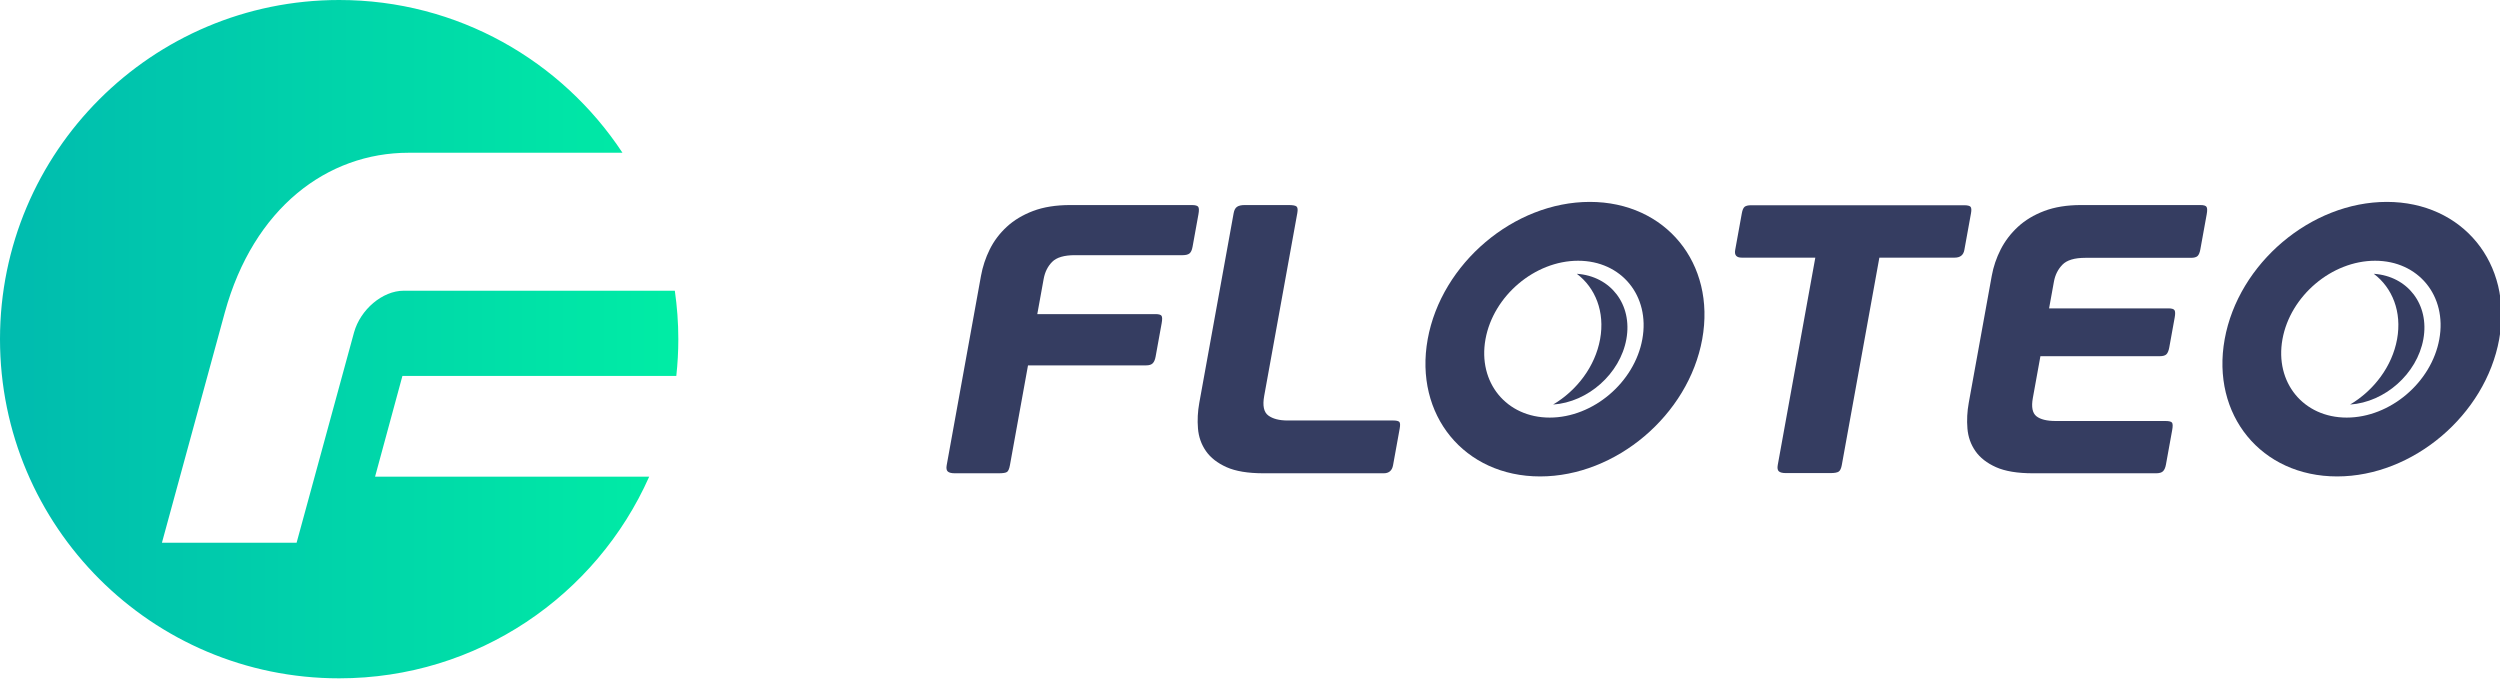
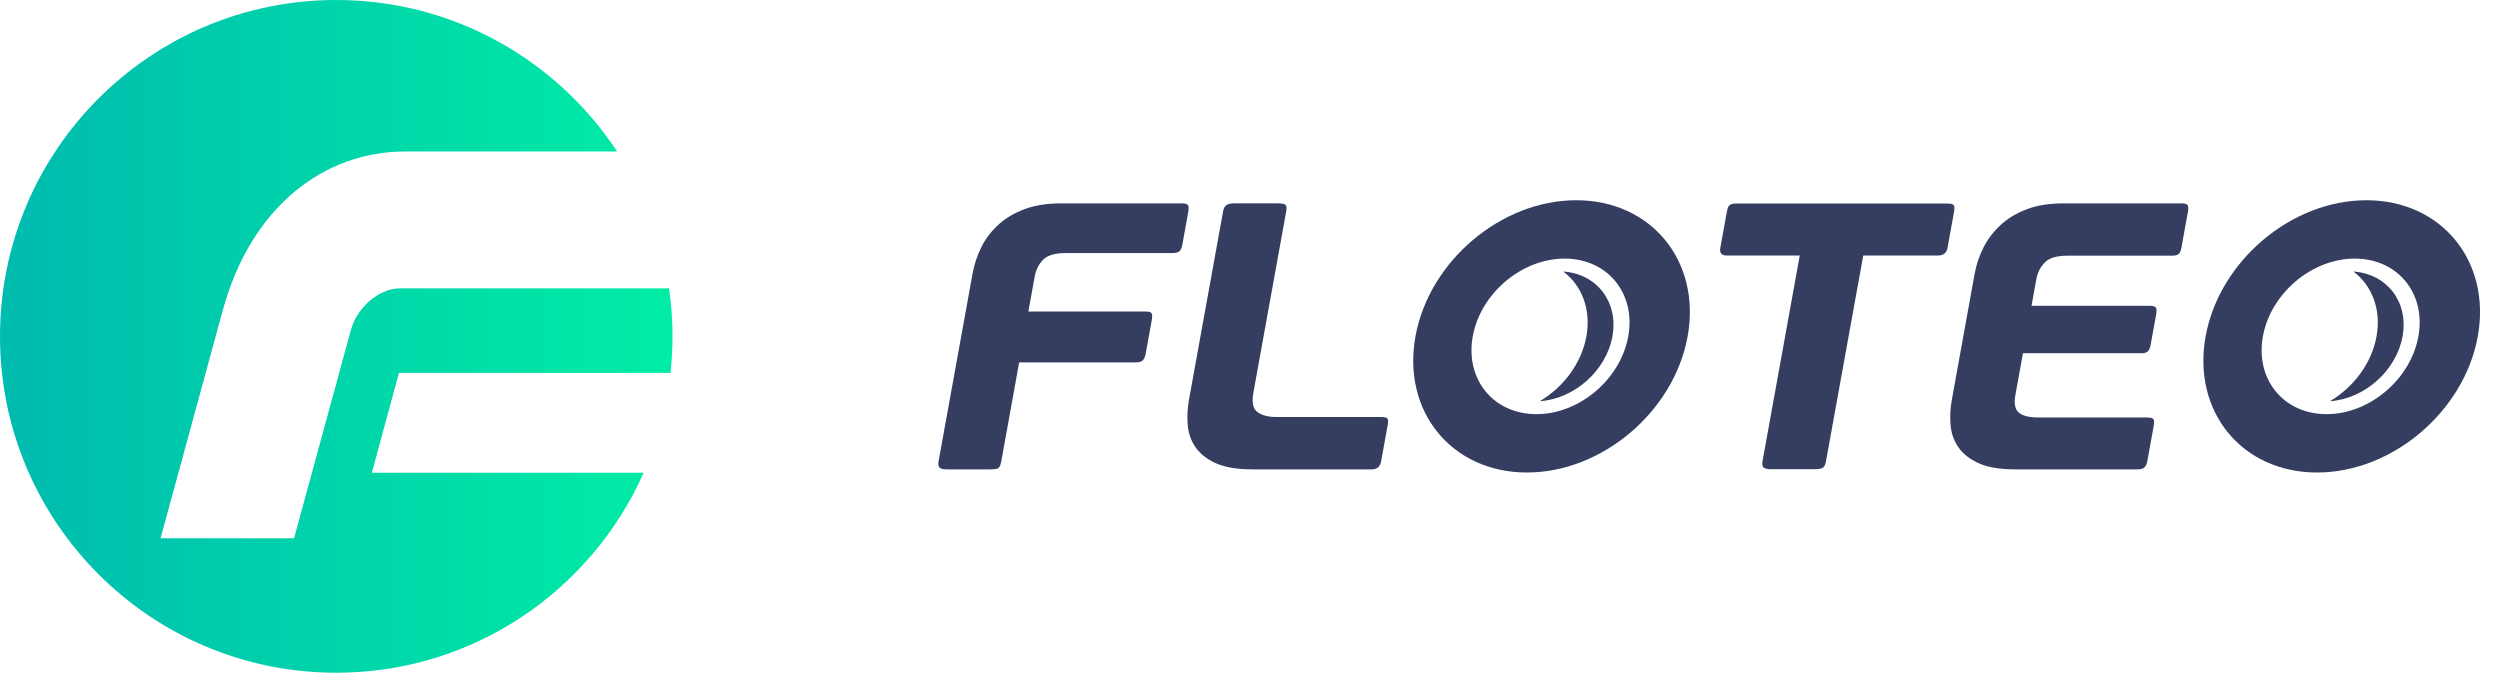
- <svg xmlns="http://www.w3.org/2000/svg" version="1.1" id="Warstwa_1" x="0px" y="0px" width="800px" height="217.065px" viewBox="0 0 800 217.065" enable-background="new 0 0 800 217.065" xml:space="preserve">
-   <g>
-     <linearGradient id="SVGID_1_" gradientUnits="userSpaceOnUse" x1="-8.472757e-005" y1="108.533" x2="217.065" y2="108.533">
-       <stop offset="0" style="stop-color:#00BBAF" />
-       <stop offset="1" style="stop-color:#00EDA5" />
+ <svg xmlns="http://www.w3.org/2000/svg" version="1.1" id="Warstwa_1" x="0px" y="0px" width="130" height="35.273" viewBox="0 0 130 35.273" enable-background="new 0 0 800 217.065" xml:space="preserve">
+   <defs id="defs42" />
+   <g id="g9" transform="scale(0.1611067,0.1611622)">
+     <linearGradient id="SVGID_1_" gradientUnits="userSpaceOnUse" x1="-8.4727573e-05" y1="108.533" x2="217.065" y2="108.533">
+       <stop offset="0" style="stop-color:#00BBAF" id="stop2" />
+       <stop offset="1" style="stop-color:#00EDA5" id="stop4" />
    </linearGradient>
-     <path fill="url(#SVGID_1_)" d="M113.283,106.41l-18.37,67.261H51.818l20.131-73.714c9.201-33.445,32.799-51.076,58.806-51.076   h68.436C179.778,19.441,146.433,0,108.532,0C48.592,0,0,48.592,0,108.532s48.592,108.533,108.532,108.533   c44.27,0,82.323-26.52,99.208-64.527h-87.719l8.753-32.239h87.645c0.417-3.867,0.645-7.789,0.645-11.767   c0-5.265-0.395-10.436-1.12-15.5h-86.788C122.433,93.033,115.312,99.033,113.283,106.41z" />
+     <path fill="url(#SVGID_1_)" d="m 113.283,106.41 -18.37,67.261 H 51.818 L 71.949,99.957 C 81.15,66.512 104.748,48.881 130.755,48.881 h 68.436 C 179.778,19.441 146.433,0 108.532,0 48.592,0 0,48.592 0,108.532 c 0,59.94 48.592,108.533 108.532,108.533 44.27,0 82.323,-26.52 99.208,-64.527 h -87.719 l 8.753,-32.239 h 87.645 c 0.417,-3.867 0.645,-7.789 0.645,-11.767 0,-5.265 -0.395,-10.436 -1.12,-15.5 h -86.788 c -6.723,0.001 -13.844,6.001 -15.873,13.378 z" id="path7" style="fill:url(#SVGID_1_)" />
  </g>
-   <path fill="#353d61" d="M322.253,151.02c-0.41,0.288-1.279,0.429-2.606,0.429h-14.108c-1.067,0-1.81-0.185-2.232-0.551  c-0.422-0.366-0.544-1.04-0.367-2.021l10.978-60.61c0.532-2.938,1.464-5.754,2.795-8.448c1.331-2.694,3.141-5.101,5.436-7.224  c2.291-2.123,5.103-3.817,8.439-5.081s7.307-1.898,11.924-1.898h38.863c1.154,0,1.85,0.205,2.087,0.61  c0.237,0.41,0.25,1.186,0.043,2.328l-1.885,10.41c-0.192,1.06-0.518,1.772-0.987,2.143c-0.464,0.366-1.186,0.547-2.163,0.547  h-34.471c-3.458,0-5.896,0.717-7.309,2.147c-1.412,1.426-2.316,3.242-2.716,5.447l-2.04,11.265h37.799  c1.063,0,1.715,0.185,1.96,0.551s0.258,1.162,0.036,2.387l-1.93,10.655c-0.178,0.981-0.489,1.698-0.919,2.141  c-0.44,0.449-1.146,0.674-2.119,0.674h-37.799l-5.788,31.958C322.965,150.024,322.655,150.736,322.253,151.02z" />
-   <path fill="#353d61" d="M392.492,149.492c-2.914-1.308-5.109-3.021-6.587-5.144s-2.331-4.529-2.552-7.224  c-0.225-2.694-0.084-5.427,0.419-8.204l11-60.732c0.178-0.981,0.544-1.654,1.099-2.021c0.555-0.37,1.364-0.551,2.432-0.551h14.108  c1.327,0,2.164,0.165,2.507,0.488c0.339,0.327,0.413,1.024,0.221,2.084l-10.602,58.535c-0.562,3.104-0.12,5.183,1.331,6.243  c1.446,1.063,3.505,1.591,6.167,1.591h33.806c0.973,0,1.612,0.146,1.919,0.429c0.298,0.288,0.351,1,0.144,2.143l-2.128,11.749  c-0.31,1.713-1.313,2.572-2.994,2.572h-38.465C399.345,151.449,395.403,150.796,392.492,149.492z" />
-   <path fill="#353d61" d="M625.487,82.445h-24.089l-12.022,66.371c-0.193,1.063-0.519,1.757-0.976,2.084  c-0.461,0.327-1.353,0.488-2.684,0.488h-14.242c-1.063,0-1.81-0.185-2.228-0.551c-0.422-0.366-0.544-1.04-0.367-2.021l12.022-66.371  h-23.557c-1.69,0-2.382-0.811-2.086-2.446l2.128-11.75c0.192-1.06,0.491-1.757,0.909-2.084c0.409-0.323,1.105-0.488,2.085-0.488  h68.143c1.063,0,1.742,0.165,2.042,0.488c0.291,0.327,0.346,1.024,0.154,2.084l-2.128,11.75  C628.296,81.633,627.259,82.445,625.487,82.445z" />
-   <path fill="#353d61" d="M692.19,150.776c-0.436,0.449-1.185,0.674-2.253,0.674h-39.395c-4.971,0-8.913-0.654-11.824-1.958  c-2.914-1.308-5.109-3.021-6.587-5.144c-1.479-2.123-2.331-4.529-2.552-7.224c-0.225-2.694-0.084-5.427,0.419-8.204l7.363-40.653  c0.532-2.938,1.487-5.754,2.862-8.448c1.374-2.694,3.208-5.101,5.503-7.224c2.291-2.123,5.103-3.817,8.439-5.081  c3.333-1.264,7.264-1.898,11.79-1.898h38.197c1.067,0,1.716,0.205,1.953,0.61c0.237,0.41,0.25,1.186,0.043,2.328l-2.04,11.262  c-0.192,1.06-0.498,1.772-0.92,2.143c-0.421,0.366-1.119,0.547-2.096,0.547h-33.806c-3.458,0-5.9,0.737-7.32,2.206  c-1.42,1.469-2.32,3.265-2.705,5.388l-1.554,8.577h38.197c1.063,0,1.716,0.205,1.953,0.61c0.237,0.41,0.25,1.186,0.043,2.328  l-1.73,9.551c-0.178,0.981-0.46,1.694-0.853,2.143c-0.393,0.449-1.122,0.674-2.186,0.674h-38.197l-2.426,13.392  c-0.518,2.859-0.136,4.797,1.14,5.817c1.28,1.02,3.339,1.528,6.179,1.528h35.137c1.154,0,1.853,0.185,2.098,0.551  c0.245,0.366,0.254,1.166,0.032,2.387l-1.988,10.974C692.932,149.614,692.626,150.327,692.19,150.776z" />
-   <g>
-     <path fill="#353d61" d="M508.745,64.608c-24.259,0-47.487,19.666-51.881,43.925c-4.394,24.259,11.71,43.925,35.969,43.925   s47.487-19.666,51.881-43.925C549.108,84.273,533.004,64.608,508.745,64.608z M495.908,133.629   c-13.86,0-23.061-11.236-20.551-25.096c2.51-13.86,15.781-25.096,29.642-25.096c13.86,0,23.061,11.236,20.55,25.096   C523.039,122.393,509.768,133.629,495.908,133.629z" />
+   <path fill="#353d61" d="m 51.917,24.339 c -0.066,0.046 -0.206,0.069 -0.42,0.069 h -2.273 c -0.172,0 -0.292,-0.03 -0.36,-0.089 -0.068,-0.059 -0.088,-0.168 -0.059,-0.326 l 1.769,-9.768 c 0.086,-0.473 0.236,-0.927 0.45,-1.361 0.214,-0.434 0.506,-0.822 0.876,-1.164 0.369,-0.342 0.822,-0.615 1.36,-0.819 0.537,-0.204 1.177,-0.306 1.921,-0.306 h 6.261 c 0.186,0 0.298,0.033 0.336,0.098 0.038,0.066 0.04,0.191 0.007,0.375 l -0.304,1.678 c -0.031,0.171 -0.083,0.286 -0.159,0.345 -0.075,0.059 -0.191,0.088 -0.348,0.088 h -5.554 c -0.557,0 -0.95,0.116 -1.178,0.346 -0.227,0.23 -0.373,0.522 -0.438,0.878 l -0.329,1.815 h 6.09 c 0.171,0 0.276,0.03 0.316,0.089 0.039,0.059 0.042,0.187 0.006,0.385 l -0.311,1.717 c -0.029,0.158 -0.079,0.274 -0.148,0.345 -0.071,0.072 -0.185,0.109 -0.341,0.109 h -6.09 l -0.932,5.15 c -0.034,0.185 -0.084,0.299 -0.148,0.345 z" id="path11" style="stroke-width:0.161" />
+   <path fill="#353d61" d="m 63.233,24.092 c -0.469,-0.211 -0.823,-0.487 -1.061,-0.829 -0.238,-0.342 -0.376,-0.73 -0.411,-1.164 -0.036,-0.434 -0.014,-0.875 0.068,-1.322 l 1.772,-9.788 c 0.029,-0.158 0.088,-0.267 0.177,-0.326 0.089,-0.06 0.22,-0.089 0.392,-0.089 h 2.273 c 0.214,0 0.349,0.027 0.404,0.079 0.055,0.053 0.067,0.165 0.036,0.336 l -1.708,9.434 c -0.091,0.5 -0.019,0.835 0.214,1.006 0.233,0.171 0.565,0.256 0.994,0.256 h 5.446 c 0.157,0 0.26,0.024 0.309,0.069 0.048,0.046 0.057,0.161 0.023,0.345 l -0.343,1.893 c -0.05,0.276 -0.212,0.415 -0.482,0.415 h -6.197 c -0.801,-1.61e-4 -1.436,-0.105 -1.905,-0.316 z" id="path13" style="stroke-width:0.161" />
+   <path fill="#353d61" d="m 100.77,13.287 h -3.881 l -1.937,10.696 c -0.031,0.171 -0.084,0.283 -0.157,0.336 -0.074,0.053 -0.218,0.079 -0.432,0.079 h -2.294 c -0.171,0 -0.292,-0.03 -0.359,-0.089 -0.068,-0.059 -0.088,-0.168 -0.059,-0.326 L 93.587,13.287 h -3.795 c -0.272,0 -0.384,-0.131 -0.336,-0.394 L 89.799,10.999 c 0.031,-0.171 0.079,-0.283 0.146,-0.336 0.066,-0.052 0.178,-0.079 0.336,-0.079 h 10.978 c 0.171,0 0.281,0.027 0.329,0.079 0.047,0.053 0.056,0.165 0.025,0.336 l -0.343,1.894 c -0.048,0.263 -0.215,0.394 -0.5,0.394 z" id="path15" style="stroke-width:0.161" />
+   <path fill="#353d61" d="m 111.516,24.299 c -0.07,0.072 -0.191,0.109 -0.363,0.109 h -6.347 c -0.801,0 -1.436,-0.105 -1.905,-0.316 -0.469,-0.211 -0.823,-0.487 -1.061,-0.829 -0.238,-0.342 -0.376,-0.73 -0.411,-1.164 -0.036,-0.434 -0.013,-0.875 0.068,-1.322 l 1.186,-6.552 c 0.086,-0.473 0.24,-0.927 0.461,-1.361 0.221,-0.434 0.517,-0.822 0.887,-1.164 0.369,-0.342 0.822,-0.615 1.36,-0.819 0.537,-0.204 1.17,-0.306 1.899,-0.306 h 6.154 c 0.172,0 0.276,0.033 0.315,0.098 0.038,0.066 0.04,0.191 0.007,0.375 l -0.329,1.815 c -0.031,0.171 -0.08,0.286 -0.148,0.345 -0.068,0.059 -0.18,0.088 -0.338,0.088 h -5.446 c -0.557,0 -0.951,0.119 -1.179,0.356 -0.229,0.237 -0.374,0.526 -0.436,0.868 l -0.25,1.382 h 6.154 c 0.171,0 0.276,0.033 0.315,0.098 0.038,0.066 0.04,0.191 0.007,0.375 l -0.279,1.539 c -0.029,0.158 -0.074,0.273 -0.137,0.345 -0.063,0.072 -0.181,0.109 -0.352,0.109 h -6.154 l -0.391,2.158 c -0.084,0.461 -0.022,0.773 0.184,0.937 0.206,0.164 0.538,0.246 0.995,0.246 h 5.661 c 0.186,0 0.299,0.03 0.338,0.089 0.04,0.059 0.041,0.188 0.005,0.385 l -0.32,1.769 c -0.028,0.158 -0.077,0.273 -0.148,0.346 z" id="path17" style="stroke-width:0.161" />
+   <g id="g21" transform="scale(0.1611067,0.1611622)">
+     <path fill="#353d61" d="m 508.745,64.608 c -24.259,0 -47.487,19.666 -51.881,43.925 -4.394,24.259 11.71,43.925 35.969,43.925 24.259,0 47.487,-19.666 51.881,-43.925 4.394,-24.26 -11.71,-43.925 -35.969,-43.925 z m -12.837,69.021 c -13.86,0 -23.061,-11.236 -20.551,-25.096 2.51,-13.86 15.781,-25.096 29.642,-25.096 13.86,0 23.061,11.236 20.55,25.096 -2.51,13.86 -15.781,25.096 -29.641,25.096 z" id="path19" />
  </g>
-   <g>
-     <g>
-       <path fill="#353d61" d="M512.035,108.533c-1.583,8.738-7.447,16.426-15.035,20.92c11.08-0.743,21.422-9.791,23.438-20.921    c2.016-11.128-5.049-20.176-15.859-20.919C510.538,92.107,513.617,99.794,512.035,108.533z" />
+   <g id="g27" transform="scale(0.1611067,0.1611622)">
+     <g id="g25">
+       <path fill="#353d61" d="m 512.035,108.533 c -1.583,8.738 -7.447,16.426 -15.035,20.92 11.08,-0.743 21.422,-9.791 23.438,-20.921 2.016,-11.128 -5.049,-20.176 -15.859,-20.919 5.959,4.494 9.038,12.181 7.456,20.92 z" id="path23" />
    </g>
  </g>
-   <g>
-     <path fill="#353d61" d="M763.779,64.608c-24.259,0-47.487,19.666-51.881,43.925c-4.394,24.259,11.71,43.925,35.969,43.925   s47.487-19.666,51.881-43.925C804.142,84.273,788.038,64.608,763.779,64.608z M750.941,133.629   c-13.86,0-23.061-11.236-20.551-25.096c2.51-13.86,15.781-25.096,29.642-25.096c13.86,0,23.061,11.236,20.55,25.096   C778.073,122.393,764.802,133.629,750.941,133.629z" />
+   <g id="g31" transform="scale(0.1611067,0.1611622)">
+     <path fill="#353d61" d="m 763.779,64.608 c -24.259,0 -47.487,19.666 -51.881,43.925 -4.394,24.259 11.71,43.925 35.969,43.925 24.259,0 47.487,-19.666 51.881,-43.925 4.394,-24.26 -11.71,-43.925 -35.969,-43.925 z m -12.838,69.021 c -13.86,0 -23.061,-11.236 -20.551,-25.096 2.51,-13.86 15.781,-25.096 29.642,-25.096 13.86,0 23.061,11.236 20.55,25.096 -2.509,13.86 -15.78,25.096 -29.641,25.096 z" id="path29" />
  </g>
-   <g>
-     <g>
-       <path fill="#353d61" d="M767.069,108.533c-1.583,8.738-7.447,16.426-15.035,20.92c11.08-0.743,21.422-9.791,23.438-20.921    c2.016-11.128-5.049-20.176-15.859-20.919C765.572,92.107,768.651,99.794,767.069,108.533z" />
+   <g id="g37" transform="scale(0.1611067,0.1611622)">
+     <g id="g35">
+       <path fill="#353d61" d="m 767.069,108.533 c -1.583,8.738 -7.447,16.426 -15.035,20.92 11.08,-0.743 21.422,-9.791 23.438,-20.921 2.016,-11.128 -5.049,-20.176 -15.859,-20.919 5.959,4.494 9.038,12.181 7.456,20.92 z" id="path33" />
    </g>
  </g>
</svg>
